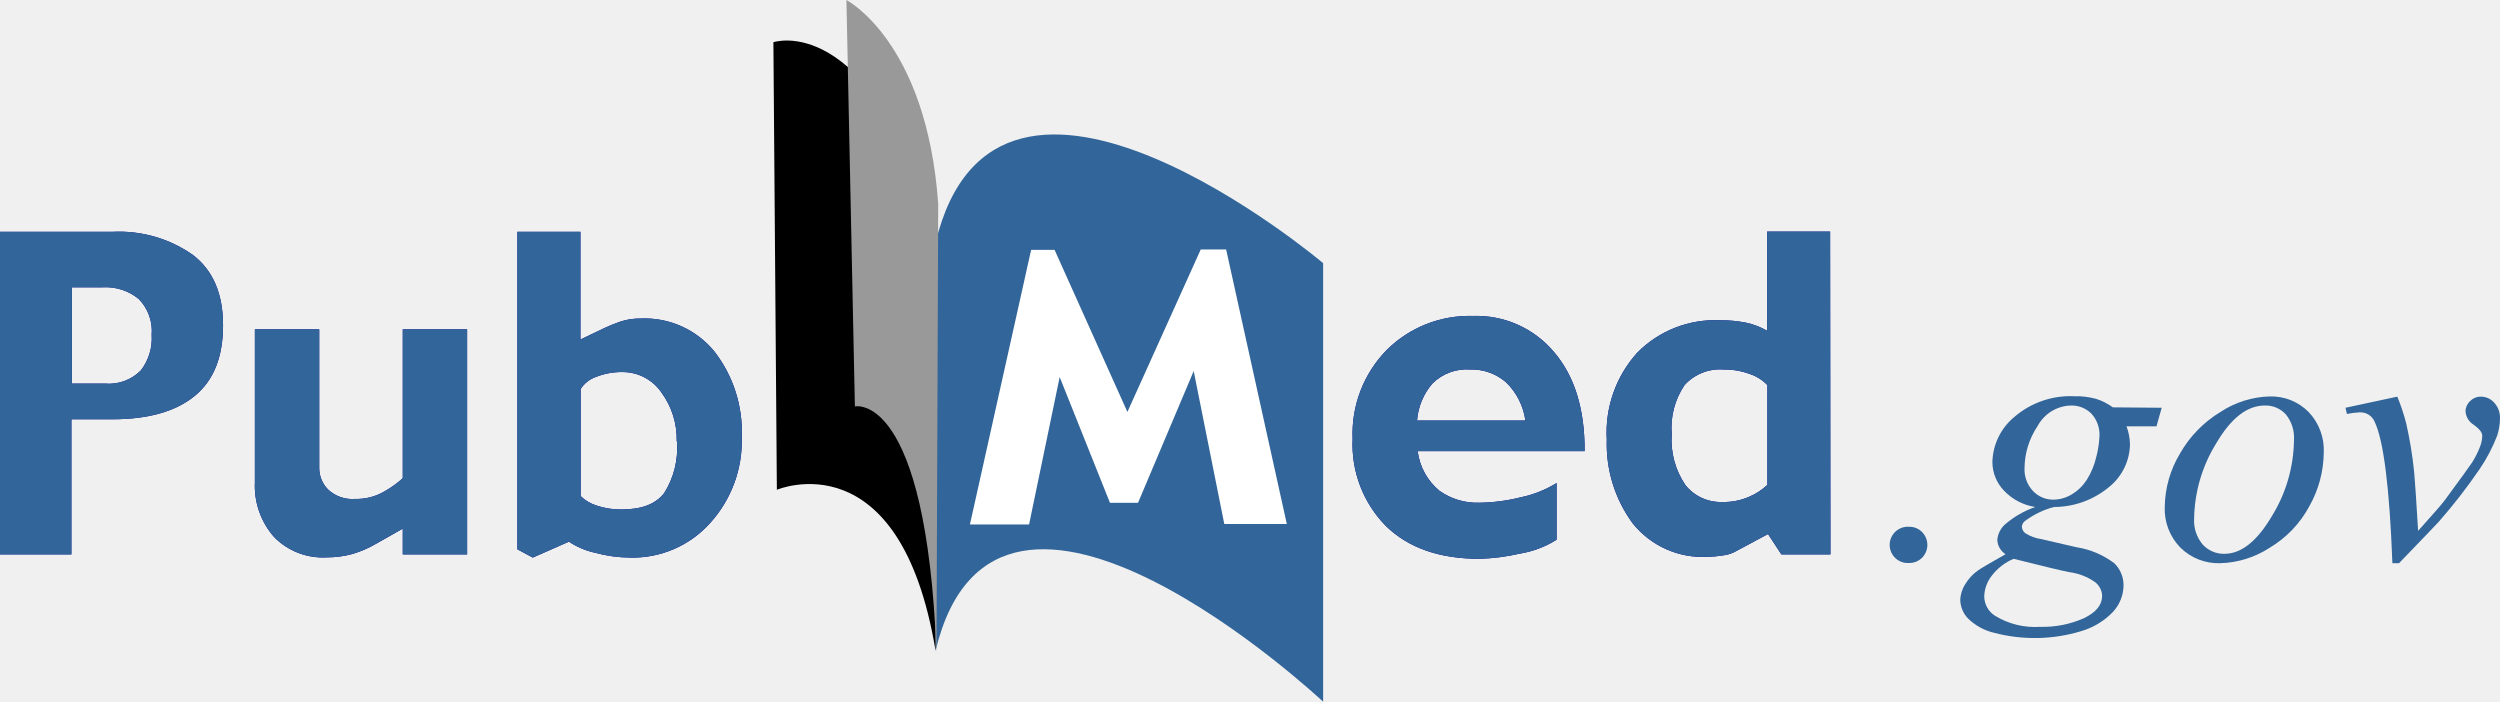
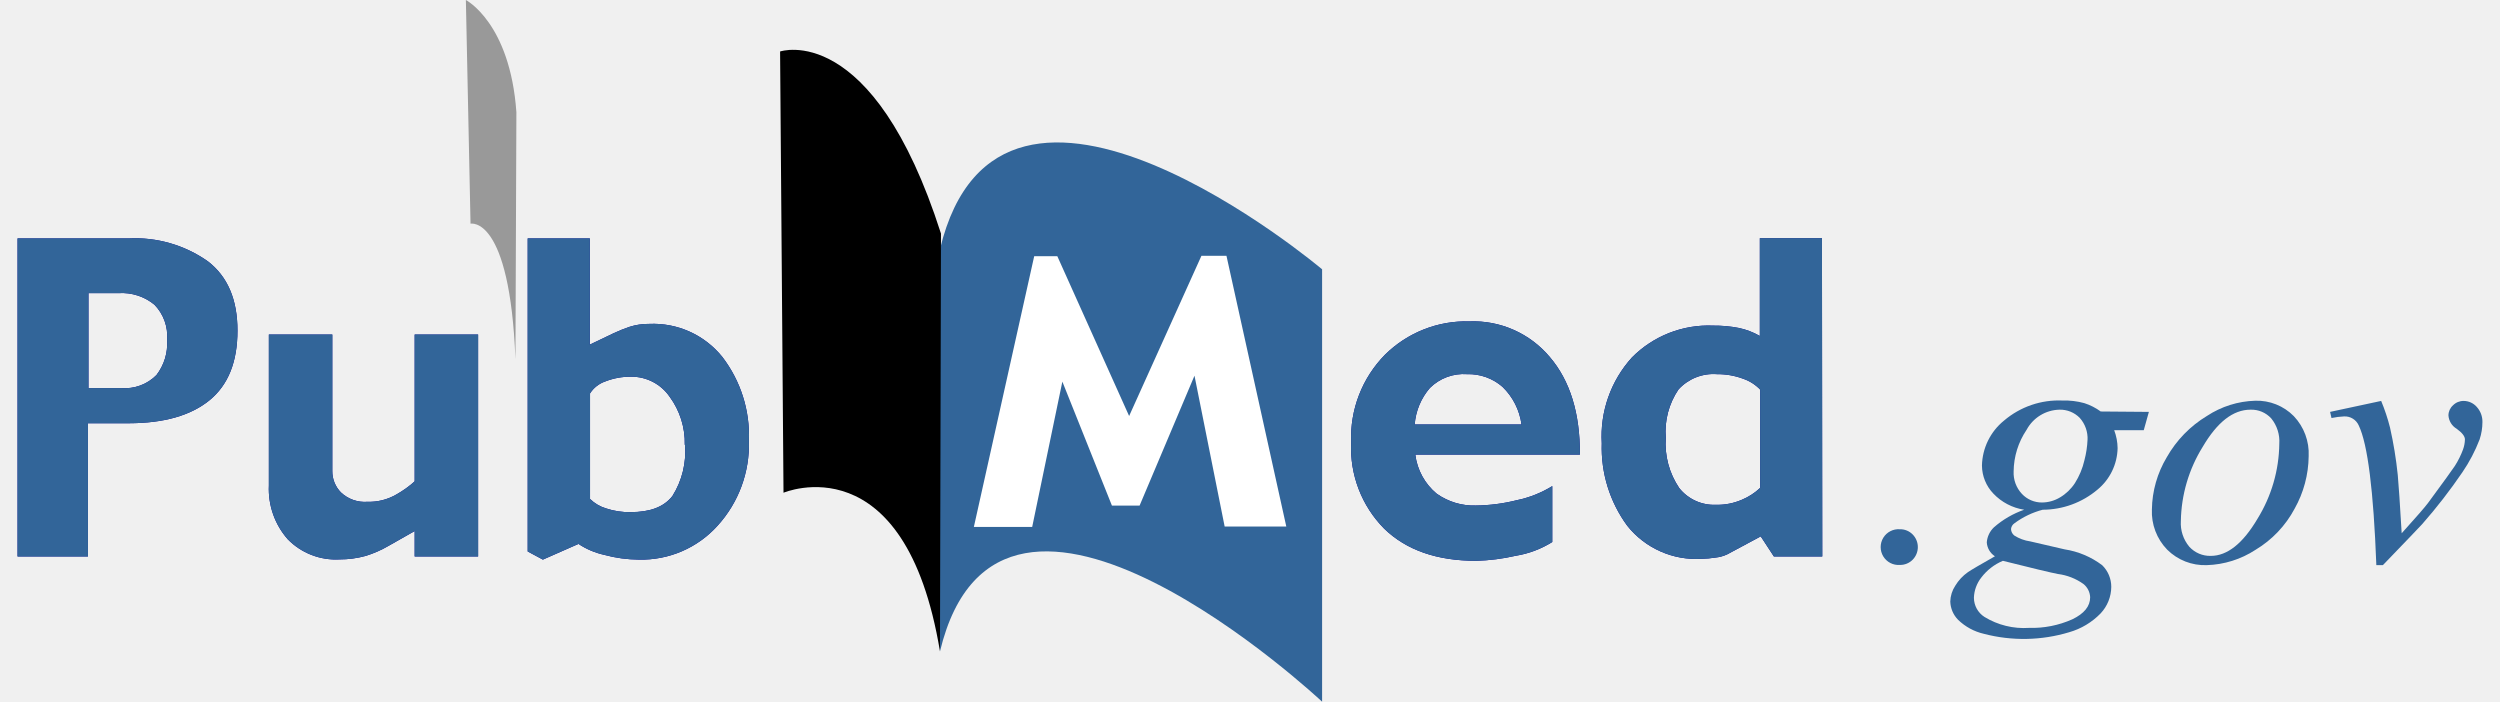
- <svg xmlns="http://www.w3.org/2000/svg" id="Layer_1" data-name="Layer 1" viewBox="0 0 245.12 68.8">
-   <defs>
-     <style>.cls-1{fill:#326599;}.cls-2{fill:#999;}.cls-3{fill:#00008b;}.cls-4{fill:#fff;}</style>
+ <svg xmlns="http://www.w3.org/2000/svg" id="Layer_1" data-name="Layer 1" viewBox="0 0 445.349 125" version="1.1" width="445.349" height="125">
+   <defs id="defs1">
+     <style id="style1">.cls-1{fill:#326599;}.cls-2{fill:#999;}.cls-3{fill:#00008b;}.cls-4{fill:#fff;}</style>
  </defs>
-   <path class="cls-1" d="M309,419.66h0c6-25,38,5,38,5v-43s-32-27-38-2h0Z" transform="translate(-217.27 -355.86)" />
-   <path d="M309,419.66h0c-3.47-20.93-15.56-15.78-15.56-15.78L293.1,360s9.2-3.16,16,18.11h0Z" transform="translate(-217.27 -355.86)" />
-   <path class="cls-2" d="M309.09,419.87h0c-1-25.76-8-24.16-8-24.16l-.83-39.85s7.88,4.06,9,20h0Z" transform="translate(-217.27 -355.86)" />
-   <path class="cls-3" d="M239.14,387.77q0,4.65-2.79,6.92t-8,2.28h-4.08v13.25h-7V378.59h11a12.57,12.57,0,0,1,7.93,2.28Q239.15,383.14,239.14,387.77Zm-7,.92a4.5,4.5,0,0,0-1.26-3.51,5.12,5.12,0,0,0-3.56-1.15h-3v9.44h3.23a4.42,4.42,0,0,0,3.53-1.29A5.15,5.15,0,0,0,232.14,388.69Z" transform="translate(-217.27 -355.86)" />
-   <path class="cls-3" d="M263.07,410.22h-6.31v-2.53l-2.61,1.48a10.68,10.68,0,0,1-2.29,1,9.56,9.56,0,0,1-2.57.34,6.68,6.68,0,0,1-5.15-2,7.58,7.58,0,0,1-1.88-5.36v-15h6.31v13.57a3,3,0,0,0,.86,2.13,3.46,3.46,0,0,0,2.65.93,5.39,5.39,0,0,0,2.85-.72,10.17,10.17,0,0,0,1.83-1.31v-14.6h6.31Z" transform="translate(-217.27 -355.86)" />
-   <path class="cls-3" d="M290,398.71a12,12,0,0,1-3.11,8.44,10.19,10.19,0,0,1-7.83,3.38,13.31,13.31,0,0,1-3.44-.47,7.57,7.57,0,0,1-2.57-1.09l-3.54,1.56-1.51-.81V378.59h6.18v10.56l2.38-1.14a15.06,15.06,0,0,1,1.57-.63,6.13,6.13,0,0,1,1.94-.29,8.82,8.82,0,0,1,7.29,3.29A12.86,12.86,0,0,1,290,398.71Zm-6.38.4a7.75,7.75,0,0,0-1.5-4.77,4.61,4.61,0,0,0-3.83-2,6.84,6.84,0,0,0-2.57.47A2.93,2.93,0,0,0,274.2,394v10.5a3.89,3.89,0,0,0,1.6.94,7.3,7.3,0,0,0,2.41.37c2,0,3.34-.53,4.18-1.6A8.29,8.29,0,0,0,283.64,399.11Z" transform="translate(-217.27 -355.86)" />
-   <path class="cls-1" d="M239.14,387.77q0,4.65-2.79,6.92t-8,2.28h-4.08v13.25h-7V378.59h11a12.57,12.57,0,0,1,7.93,2.28Q239.15,383.14,239.14,387.77Zm-7,.92a4.5,4.5,0,0,0-1.26-3.51,5.12,5.12,0,0,0-3.56-1.15h-3v9.44h3.23a4.42,4.42,0,0,0,3.53-1.29A5.15,5.15,0,0,0,232.14,388.69Z" transform="translate(-217.27 -355.86)" />
-   <path class="cls-1" d="M263.07,410.22h-6.31v-2.53l-2.61,1.48a10.68,10.68,0,0,1-2.29,1,9.56,9.56,0,0,1-2.57.34,6.68,6.68,0,0,1-5.15-2,7.58,7.58,0,0,1-1.88-5.36v-15h6.31v13.57a3,3,0,0,0,.86,2.13,3.46,3.46,0,0,0,2.65.93,5.39,5.39,0,0,0,2.85-.72,10.17,10.17,0,0,0,1.83-1.31v-14.6h6.31Z" transform="translate(-217.27 -355.86)" />
-   <path class="cls-1" d="M290,398.71a12,12,0,0,1-3.11,8.44,10.19,10.19,0,0,1-7.83,3.38,13.31,13.31,0,0,1-3.44-.47,7.57,7.57,0,0,1-2.57-1.09l-3.54,1.56-1.51-.81V378.59h6.18v10.56l2.38-1.14a15.06,15.06,0,0,1,1.57-.63,6.13,6.13,0,0,1,1.94-.29,8.82,8.82,0,0,1,7.29,3.29A12.86,12.86,0,0,1,290,398.71Zm-6.38.4a7.75,7.75,0,0,0-1.5-4.77,4.61,4.61,0,0,0-3.83-2,6.84,6.84,0,0,0-2.57.47A2.93,2.93,0,0,0,274.2,394v10.5a3.89,3.89,0,0,0,1.6.94,7.3,7.3,0,0,0,2.41.37c2,0,3.34-.53,4.18-1.6A8.29,8.29,0,0,0,283.64,399.11Z" transform="translate(-217.27 -355.86)" />
-   <path class="cls-3" d="M372.64,400.09H356.27a6,6,0,0,0,2.12,3.88,6.38,6.38,0,0,0,3.9,1.18,17.45,17.45,0,0,0,4.08-.53,10.91,10.91,0,0,0,3.52-1.4v5.56a9.75,9.75,0,0,1-3.64,1.37,20,20,0,0,1-3.92.5c-3.91,0-6.95-1.06-9.15-3.19a11.41,11.41,0,0,1-3.29-8.57,11.75,11.75,0,0,1,3.36-8.73,11.48,11.48,0,0,1,8.4-3.32,9.93,9.93,0,0,1,8,3.55Q372.67,393.93,372.64,400.09Zm-5.81-3a6.39,6.39,0,0,0-1.89-3.74,5.12,5.12,0,0,0-3.52-1.26,4.76,4.76,0,0,0-3.7,1.37,6.27,6.27,0,0,0-1.51,3.63Z" transform="translate(-217.27 -355.86)" />
-   <path class="cls-3" d="M396.74,410.22h-4.81l-1.31-2L387.3,410a3.56,3.56,0,0,1-1.2.33,9.06,9.06,0,0,1-1.36.12,8.76,8.76,0,0,1-7.39-3.28,13.13,13.13,0,0,1-2.54-8.21,11.68,11.68,0,0,1,3-8.53,10.72,10.72,0,0,1,8.08-3.17,12.73,12.73,0,0,1,2.54.23,7.1,7.1,0,0,1,2.1.8v-9.72h6.18Zm-6.18-6.82v-9.78a4.22,4.22,0,0,0-1.7-1.08,7.21,7.21,0,0,0-2.58-.45,4.71,4.71,0,0,0-3.84,1.52,7.47,7.47,0,0,0-1.26,4.81,7.87,7.87,0,0,0,1.34,5,4.43,4.43,0,0,0,3.63,1.66,6.14,6.14,0,0,0,2.59-.5A6,6,0,0,0,390.56,403.4Z" transform="translate(-217.27 -355.86)" />
-   <path class="cls-1" d="M372.64,400.09H356.27a6,6,0,0,0,2.12,3.88,6.38,6.38,0,0,0,3.9,1.18,17.45,17.45,0,0,0,4.08-.53,10.91,10.91,0,0,0,3.52-1.4v5.56a9.75,9.75,0,0,1-3.64,1.37,20,20,0,0,1-3.92.5c-3.91,0-6.95-1.06-9.15-3.19a11.41,11.41,0,0,1-3.29-8.57,11.75,11.75,0,0,1,3.36-8.73,11.48,11.48,0,0,1,8.4-3.32,9.93,9.93,0,0,1,8,3.55Q372.67,393.93,372.64,400.09Zm-5.81-3a6.39,6.39,0,0,0-1.89-3.74,5.12,5.12,0,0,0-3.52-1.26,4.76,4.76,0,0,0-3.7,1.37,6.27,6.27,0,0,0-1.51,3.63Z" transform="translate(-217.27 -355.86)" />
-   <path class="cls-1" d="M396.74,410.22h-4.81l-1.31-2L387.3,410a3.56,3.56,0,0,1-1.2.33,9.06,9.06,0,0,1-1.36.12,8.76,8.76,0,0,1-7.39-3.28,13.13,13.13,0,0,1-2.54-8.21,11.68,11.68,0,0,1,3-8.53,10.72,10.72,0,0,1,8.08-3.17,12.73,12.73,0,0,1,2.54.23,7.1,7.1,0,0,1,2.1.8v-9.72h6.18Zm-6.18-6.82v-9.78a4.22,4.22,0,0,0-1.7-1.08,7.21,7.21,0,0,0-2.58-.45,4.71,4.71,0,0,0-3.84,1.52,7.47,7.47,0,0,0-1.26,4.81,7.87,7.87,0,0,0,1.34,5,4.43,4.43,0,0,0,3.63,1.66,6.14,6.14,0,0,0,2.59-.5A6,6,0,0,0,390.56,403.4Z" transform="translate(-217.27 -355.86)" />
-   <path class="cls-4" d="M343.44,407.24h-6.13l-3-15-5.46,12.92H326.1l-4.93-12.33-3,14.45h-5.8l6-26.92h2.3l7.14,15.89L335,380.32h2.49Z" transform="translate(-217.27 -355.86)" />
-   <path class="cls-1" d="M404.45,407.51a1.73,1.73,0,0,1,1.28.52,1.79,1.79,0,0,1,0,2.51,1.74,1.74,0,0,1-1.27.52,1.78,1.78,0,1,1,0-3.55Z" transform="translate(-217.27 -355.86)" />
-   <path class="cls-1" d="M429.22,395.84l-.51,1.82h-2.94a5.26,5.26,0,0,1,.34,1.78,5.49,5.49,0,0,1-2,4.13,8.47,8.47,0,0,1-5.45,2,8.2,8.2,0,0,0-2.8,1.34.78.78,0,0,0-.35.58.87.87,0,0,0,.32.64,4,4,0,0,0,1.6.59l3.41.79a8.28,8.28,0,0,1,3.74,1.58,3,3,0,0,1,.9,2.15,3.89,3.89,0,0,1-1.06,2.64,7.06,7.06,0,0,1-3.12,1.87,15.64,15.64,0,0,1-8.49.16,5.43,5.43,0,0,1-2.57-1.4,2.71,2.71,0,0,1-.77-1.81,3,3,0,0,1,.5-1.58,4.46,4.46,0,0,1,1.25-1.34c.32-.22,1.22-.75,2.69-1.58a1.78,1.78,0,0,1-.81-1.39,2.32,2.32,0,0,1,.72-1.5,9.11,9.11,0,0,1,3-1.74,5.35,5.35,0,0,1-3.07-1.61,4.06,4.06,0,0,1-1.13-2.78,5.91,5.91,0,0,1,2.19-4.47,8.39,8.39,0,0,1,5.83-2,7.28,7.28,0,0,1,2.16.26,5.71,5.71,0,0,1,1.63.83ZM414.7,410.65a5.24,5.24,0,0,0-2.15,1.67,3.43,3.43,0,0,0-.73,2,2.27,2.27,0,0,0,1.05,1.91,7.52,7.52,0,0,0,4.43,1.09,9.87,9.87,0,0,0,4.3-.85c1.19-.57,1.78-1.3,1.78-2.2a1.79,1.79,0,0,0-.66-1.31,5.57,5.57,0,0,0-2.55-1Q419.12,411.76,414.7,410.65Zm8.42-12a3.07,3.07,0,0,0-.78-2.22,2.73,2.73,0,0,0-2-.81,3.81,3.81,0,0,0-3.28,2,7.53,7.53,0,0,0-1.29,4.15,3.06,3.06,0,0,0,.82,2.22,2.71,2.71,0,0,0,2,.86,3.51,3.51,0,0,0,1.8-.51,4.49,4.49,0,0,0,1.47-1.41,7.31,7.31,0,0,0,.95-2.28A9.65,9.65,0,0,0,423.12,398.6Z" transform="translate(-217.27 -355.86)" />
-   <path class="cls-1" d="M445.11,400.25a10.88,10.88,0,0,1-1.4,5.22,10.55,10.55,0,0,1-3.89,4.09,9.37,9.37,0,0,1-4.85,1.52,5.3,5.3,0,0,1-3.93-1.54,5.4,5.4,0,0,1-1.52-4,10.39,10.39,0,0,1,1.48-5.19,11.29,11.29,0,0,1,4-4.11,9.21,9.21,0,0,1,4.8-1.51,5.15,5.15,0,0,1,3.83,1.53A5.41,5.41,0,0,1,445.11,400.25ZM442.19,399a3.6,3.6,0,0,0-.8-2.51,2.67,2.67,0,0,0-2.06-.87c-1.73,0-3.31,1.23-4.76,3.7a14.43,14.43,0,0,0-2.17,7.36,3.63,3.63,0,0,0,.84,2.57,2.79,2.79,0,0,0,2.13.91q2.47,0,4.65-3.69A14.51,14.51,0,0,0,442.19,399Z" transform="translate(-217.27 -355.86)" />
-   <path class="cls-1" d="M447.24,395.84l5.08-1.09a19.14,19.14,0,0,1,.88,2.65,39.93,39.93,0,0,1,.77,4.71q.13,1.38.39,5.8,2.19-2.43,2.61-3,2.32-3.15,2.68-3.7a8.42,8.42,0,0,0,.81-1.63,3.14,3.14,0,0,0,.19-1c0-.31-.27-.66-.82-1.06a1.67,1.67,0,0,1-.82-1.33,1.35,1.35,0,0,1,.45-1,1.46,1.46,0,0,1,1.07-.44,1.74,1.74,0,0,1,1.3.6,2.17,2.17,0,0,1,.56,1.51,5.53,5.53,0,0,1-.28,1.72,16,16,0,0,1-1.71,3.26,52.87,52.87,0,0,1-4,5.16q-.36.4-3.91,4.08h-.65q-.42-11.13-1.75-13.89a1.51,1.51,0,0,0-1.46-.9,7.55,7.55,0,0,0-1.25.16Z" transform="translate(-217.27 -355.86)" />
+   <path class="cls-2" d="m 91.82,64.01 v 0 c -1,-25.76 -8,-24.16 -8,-24.16 L 82.99,0 c 0,0 7.88,4.06 9,20 v 0 z" id="path3" />
+   <g id="g18" transform="matrix(1.791329,0,0,1.791329,3.128569,1.756585)">
+     <path class="cls-1" d="m 91.73,63.8 v 0 c 6,-25 38,5 38,5 v -43 c 0,0 -32,-27 -38,-2 v 0 z" id="path1" />
+     <path d="m 91.73,63.8 v 0 C 88.26,42.87 76.17,48.02 76.17,48.02 L 75.83,4.14 c 0,0 9.2,-3.16 16,18.11 v 0 z" id="path2" />
+     <path class="cls-3" d="m 21.87,31.91 q 0,4.65 -2.79,6.92 -2.79,2.27 -8,2.28 H 7 V 54.36 H 0 V 22.73 h 11 a 12.57,12.57 0 0 1 7.93,2.28 q 2.95,2.27 2.94,6.9 z m -7,0.92 a 4.5,4.5 0 0 0 -1.26,-3.51 5.12,5.12 0 0 0 -3.56,-1.15 h -3 v 9.44 h 3.23 a 4.42,4.42 0 0 0 3.53,-1.29 5.15,5.15 0 0 0 1.06,-3.49 z" id="path4" />
+     <path class="cls-3" d="m 45.8,54.36 h -6.31 v -2.53 l -2.61,1.48 a 10.68,10.68 0 0 1 -2.29,1 9.56,9.56 0 0 1 -2.57,0.34 6.68,6.68 0 0 1 -5.15,-2 7.58,7.58 0 0 1 -1.88,-5.36 v -15 h 6.31 v 13.57 a 3,3 0 0 0 0.86,2.13 3.46,3.46 0 0 0 2.65,0.93 5.39,5.39 0 0 0 2.85,-0.72 10.17,10.17 0 0 0 1.83,-1.31 v -14.6 h 6.31 z" id="path5" />
+     <path class="cls-3" d="m 72.73,42.85 a 12,12 0 0 1 -3.11,8.44 10.19,10.19 0 0 1 -7.83,3.38 13.31,13.31 0 0 1 -3.44,-0.47 7.57,7.57 0 0 1 -2.57,-1.09 l -3.54,1.56 -1.51,-0.81 V 22.73 h 6.18 v 10.56 l 2.38,-1.14 a 15.06,15.06 0 0 1 1.57,-0.63 6.13,6.13 0 0 1 1.94,-0.29 8.82,8.82 0 0 1 7.29,3.29 12.86,12.86 0 0 1 2.64,8.33 z m -6.38,0.4 a 7.75,7.75 0 0 0 -1.5,-4.77 4.61,4.61 0 0 0 -3.83,-2 6.84,6.84 0 0 0 -2.57,0.47 2.93,2.93 0 0 0 -1.52,1.19 v 10.5 a 3.89,3.89 0 0 0 1.6,0.94 7.3,7.3 0 0 0 2.41,0.37 c 2,0 3.34,-0.53 4.18,-1.6 a 8.29,8.29 0 0 0 1.25,-5.1 z" id="path6" />
+     <path class="cls-1" d="m 21.87,31.91 q 0,4.65 -2.79,6.92 -2.79,2.27 -8,2.28 H 7 V 54.36 H 0 V 22.73 h 11 a 12.57,12.57 0 0 1 7.93,2.28 q 2.95,2.27 2.94,6.9 z m -7,0.92 a 4.5,4.5 0 0 0 -1.26,-3.51 5.12,5.12 0 0 0 -3.56,-1.15 h -3 v 9.44 h 3.23 a 4.42,4.42 0 0 0 3.53,-1.29 5.15,5.15 0 0 0 1.06,-3.49 z" id="path7" />
+     <path class="cls-1" d="m 45.8,54.36 h -6.31 v -2.53 l -2.61,1.48 a 10.68,10.68 0 0 1 -2.29,1 9.56,9.56 0 0 1 -2.57,0.34 6.68,6.68 0 0 1 -5.15,-2 7.58,7.58 0 0 1 -1.88,-5.36 v -15 h 6.31 v 13.57 a 3,3 0 0 0 0.86,2.13 3.46,3.46 0 0 0 2.65,0.93 5.39,5.39 0 0 0 2.85,-0.72 10.17,10.17 0 0 0 1.83,-1.31 v -14.6 h 6.31 z" id="path8" />
+     <path class="cls-1" d="m 72.73,42.85 a 12,12 0 0 1 -3.11,8.44 10.19,10.19 0 0 1 -7.83,3.38 13.31,13.31 0 0 1 -3.44,-0.47 7.57,7.57 0 0 1 -2.57,-1.09 l -3.54,1.56 -1.51,-0.81 V 22.73 h 6.18 v 10.56 l 2.38,-1.14 a 15.06,15.06 0 0 1 1.57,-0.63 6.13,6.13 0 0 1 1.94,-0.29 8.82,8.82 0 0 1 7.29,3.29 12.86,12.86 0 0 1 2.64,8.33 z m -6.38,0.4 a 7.75,7.75 0 0 0 -1.5,-4.77 4.61,4.61 0 0 0 -3.83,-2 6.84,6.84 0 0 0 -2.57,0.47 2.93,2.93 0 0 0 -1.52,1.19 v 10.5 a 3.89,3.89 0 0 0 1.6,0.94 7.3,7.3 0 0 0 2.41,0.37 c 2,0 3.34,-0.53 4.18,-1.6 a 8.29,8.29 0 0 0 1.25,-5.1 z" id="path9" />
+     <path class="cls-3" d="M 155.37,44.23 H 139 a 6,6 0 0 0 2.12,3.88 6.38,6.38 0 0 0 3.9,1.18 17.45,17.45 0 0 0 4.08,-0.53 10.91,10.91 0 0 0 3.52,-1.4 v 5.56 a 9.75,9.75 0 0 1 -3.64,1.37 20,20 0 0 1 -3.92,0.5 c -3.91,0 -6.95,-1.06 -9.15,-3.19 a 11.41,11.41 0 0 1 -3.29,-8.57 11.75,11.75 0 0 1 3.36,-8.73 11.48,11.48 0 0 1 8.4,-3.32 9.93,9.93 0 0 1 8,3.55 q 3.02,3.54 2.99,9.7 z m -5.81,-3 a 6.39,6.39 0 0 0 -1.89,-3.74 5.12,5.12 0 0 0 -3.52,-1.26 4.76,4.76 0 0 0 -3.7,1.37 6.27,6.27 0 0 0 -1.51,3.63 z" id="path10" />
+     <path class="cls-3" d="m 179.47,54.36 h -4.81 l -1.31,-2 -3.32,1.78 a 3.56,3.56 0 0 1 -1.2,0.33 9.06,9.06 0 0 1 -1.36,0.12 8.76,8.76 0 0 1 -7.39,-3.28 13.13,13.13 0 0 1 -2.54,-8.21 11.68,11.68 0 0 1 3,-8.53 10.72,10.72 0 0 1 8.08,-3.17 12.73,12.73 0 0 1 2.54,0.23 7.1,7.1 0 0 1 2.1,0.8 v -9.72 h 6.18 z m -6.18,-6.82 v -9.78 a 4.22,4.22 0 0 0 -1.7,-1.08 7.21,7.21 0 0 0 -2.58,-0.45 4.71,4.71 0 0 0 -3.84,1.52 7.47,7.47 0 0 0 -1.26,4.81 7.87,7.87 0 0 0 1.34,5 4.43,4.43 0 0 0 3.63,1.66 6.14,6.14 0 0 0 2.59,-0.5 6,6 0 0 0 1.82,-1.18 z" id="path11" />
+     <path class="cls-1" d="M 155.37,44.23 H 139 a 6,6 0 0 0 2.12,3.88 6.38,6.38 0 0 0 3.9,1.18 17.45,17.45 0 0 0 4.08,-0.53 10.91,10.91 0 0 0 3.52,-1.4 v 5.56 a 9.75,9.75 0 0 1 -3.64,1.37 20,20 0 0 1 -3.92,0.5 c -3.91,0 -6.95,-1.06 -9.15,-3.19 a 11.41,11.41 0 0 1 -3.29,-8.57 11.75,11.75 0 0 1 3.36,-8.73 11.48,11.48 0 0 1 8.4,-3.32 9.93,9.93 0 0 1 8,3.55 q 3.02,3.54 2.99,9.7 z m -5.81,-3 a 6.39,6.39 0 0 0 -1.89,-3.74 5.12,5.12 0 0 0 -3.52,-1.26 4.76,4.76 0 0 0 -3.7,1.37 6.27,6.27 0 0 0 -1.51,3.63 z" id="path12" />
+     <path class="cls-1" d="m 179.47,54.36 h -4.81 l -1.31,-2 -3.32,1.78 a 3.56,3.56 0 0 1 -1.2,0.33 9.06,9.06 0 0 1 -1.36,0.12 8.76,8.76 0 0 1 -7.39,-3.28 13.13,13.13 0 0 1 -2.54,-8.21 11.68,11.68 0 0 1 3,-8.53 10.72,10.72 0 0 1 8.08,-3.17 12.73,12.73 0 0 1 2.54,0.23 7.1,7.1 0 0 1 2.1,0.8 v -9.72 h 6.18 z m -6.18,-6.82 v -9.78 a 4.22,4.22 0 0 0 -1.7,-1.08 7.21,7.21 0 0 0 -2.58,-0.45 4.71,4.71 0 0 0 -3.84,1.52 7.47,7.47 0 0 0 -1.26,4.81 7.87,7.87 0 0 0 1.34,5 4.43,4.43 0 0 0 3.63,1.66 6.14,6.14 0 0 0 2.59,-0.5 6,6 0 0 0 1.82,-1.18 z" id="path13" />
+     <path class="cls-4" d="m 126.17,51.38 h -6.13 l -3,-15 -5.46,12.92 h -2.75 l -4.93,-12.33 -3,14.45 h -5.8 l 6,-26.92 h 2.3 l 7.14,15.89 7.19,-15.93 h 2.49 z" id="path14" />
+     <path class="cls-1" d="m 187.18,51.65 a 1.73,1.73 0 0 1 1.28,0.52 1.79,1.79 0 0 1 0,2.51 1.74,1.74 0 0 1 -1.27,0.52 1.78,1.78 0 1 1 0,-3.55 z" id="path15" />
+     <path class="cls-1" d="m 211.95,39.98 -0.51,1.82 h -2.94 a 5.26,5.26 0 0 1 0.34,1.78 5.49,5.49 0 0 1 -2,4.13 8.47,8.47 0 0 1 -5.45,2 8.2,8.2 0 0 0 -2.8,1.34 0.78,0.78 0 0 0 -0.35,0.58 0.87,0.87 0 0 0 0.32,0.64 4,4 0 0 0 1.6,0.59 l 3.41,0.79 a 8.28,8.28 0 0 1 3.74,1.58 3,3 0 0 1 0.9,2.15 3.89,3.89 0 0 1 -1.06,2.64 7.06,7.06 0 0 1 -3.12,1.87 15.64,15.64 0 0 1 -8.49,0.16 5.43,5.43 0 0 1 -2.57,-1.4 2.71,2.71 0 0 1 -0.77,-1.81 3,3 0 0 1 0.5,-1.58 4.46,4.46 0 0 1 1.25,-1.34 c 0.32,-0.22 1.22,-0.75 2.69,-1.58 a 1.78,1.78 0 0 1 -0.81,-1.39 2.32,2.32 0 0 1 0.72,-1.5 9.11,9.11 0 0 1 3,-1.74 5.35,5.35 0 0 1 -3.07,-1.61 4.06,4.06 0 0 1 -1.13,-2.78 5.91,5.91 0 0 1 2.19,-4.47 8.39,8.39 0 0 1 5.83,-2 7.28,7.28 0 0 1 2.16,0.26 5.71,5.71 0 0 1 1.63,0.83 z m -14.52,14.81 a 5.24,5.24 0 0 0 -2.15,1.67 3.43,3.43 0 0 0 -0.73,2 2.27,2.27 0 0 0 1.05,1.91 7.52,7.52 0 0 0 4.43,1.09 9.87,9.87 0 0 0 4.3,-0.85 c 1.19,-0.57 1.78,-1.3 1.78,-2.2 a 1.79,1.79 0 0 0 -0.66,-1.31 5.57,5.57 0 0 0 -2.55,-1 q -1.05,-0.2 -5.47,-1.31 z m 8.42,-12 a 3.07,3.07 0 0 0 -0.78,-2.22 2.73,2.73 0 0 0 -2,-0.81 3.81,3.81 0 0 0 -3.28,2 7.53,7.53 0 0 0 -1.29,4.15 3.06,3.06 0 0 0 0.82,2.22 2.71,2.71 0 0 0 2,0.86 3.51,3.51 0 0 0 1.8,-0.51 4.49,4.49 0 0 0 1.47,-1.41 7.31,7.31 0 0 0 0.95,-2.28 9.65,9.65 0 0 0 0.31,-2.05 z" id="path16" />
+     <path class="cls-1" d="m 227.84,44.39 a 10.88,10.88 0 0 1 -1.4,5.22 10.55,10.55 0 0 1 -3.89,4.09 9.37,9.37 0 0 1 -4.85,1.52 5.3,5.3 0 0 1 -3.93,-1.54 5.4,5.4 0 0 1 -1.52,-4 10.39,10.39 0 0 1 1.48,-5.19 11.29,11.29 0 0 1 4,-4.11 9.21,9.21 0 0 1 4.8,-1.51 5.15,5.15 0 0 1 3.83,1.53 5.41,5.41 0 0 1 1.48,3.99 z m -2.92,-1.25 a 3.6,3.6 0 0 0 -0.8,-2.51 2.67,2.67 0 0 0 -2.06,-0.87 c -1.73,0 -3.31,1.23 -4.76,3.7 a 14.43,14.43 0 0 0 -2.17,7.36 3.63,3.63 0 0 0 0.84,2.57 2.79,2.79 0 0 0 2.13,0.91 q 2.47,0 4.65,-3.69 a 14.51,14.51 0 0 0 2.17,-7.47 z" id="path17" />
+     <path class="cls-1" d="m 229.97,39.98 5.08,-1.09 a 19.14,19.14 0 0 1 0.88,2.65 39.93,39.93 0 0 1 0.77,4.71 q 0.13,1.38 0.39,5.8 2.19,-2.43 2.61,-3 2.32,-3.15 2.68,-3.7 a 8.42,8.42 0 0 0 0.81,-1.63 3.14,3.14 0 0 0 0.19,-1 c 0,-0.31 -0.27,-0.66 -0.82,-1.06 a 1.67,1.67 0 0 1 -0.82,-1.33 1.35,1.35 0 0 1 0.45,-1 1.46,1.46 0 0 1 1.07,-0.44 1.74,1.74 0 0 1 1.3,0.6 2.17,2.17 0 0 1 0.56,1.51 5.53,5.53 0 0 1 -0.28,1.72 16,16 0 0 1 -1.71,3.26 52.87,52.87 0 0 1 -4,5.16 q -0.36,0.4 -3.91,4.08 h -0.65 q -0.42,-11.13 -1.75,-13.89 a 1.51,1.51 0 0 0 -1.46,-0.9 7.55,7.55 0 0 0 -1.25,0.16 z" id="path18" />
+   </g>
</svg>
